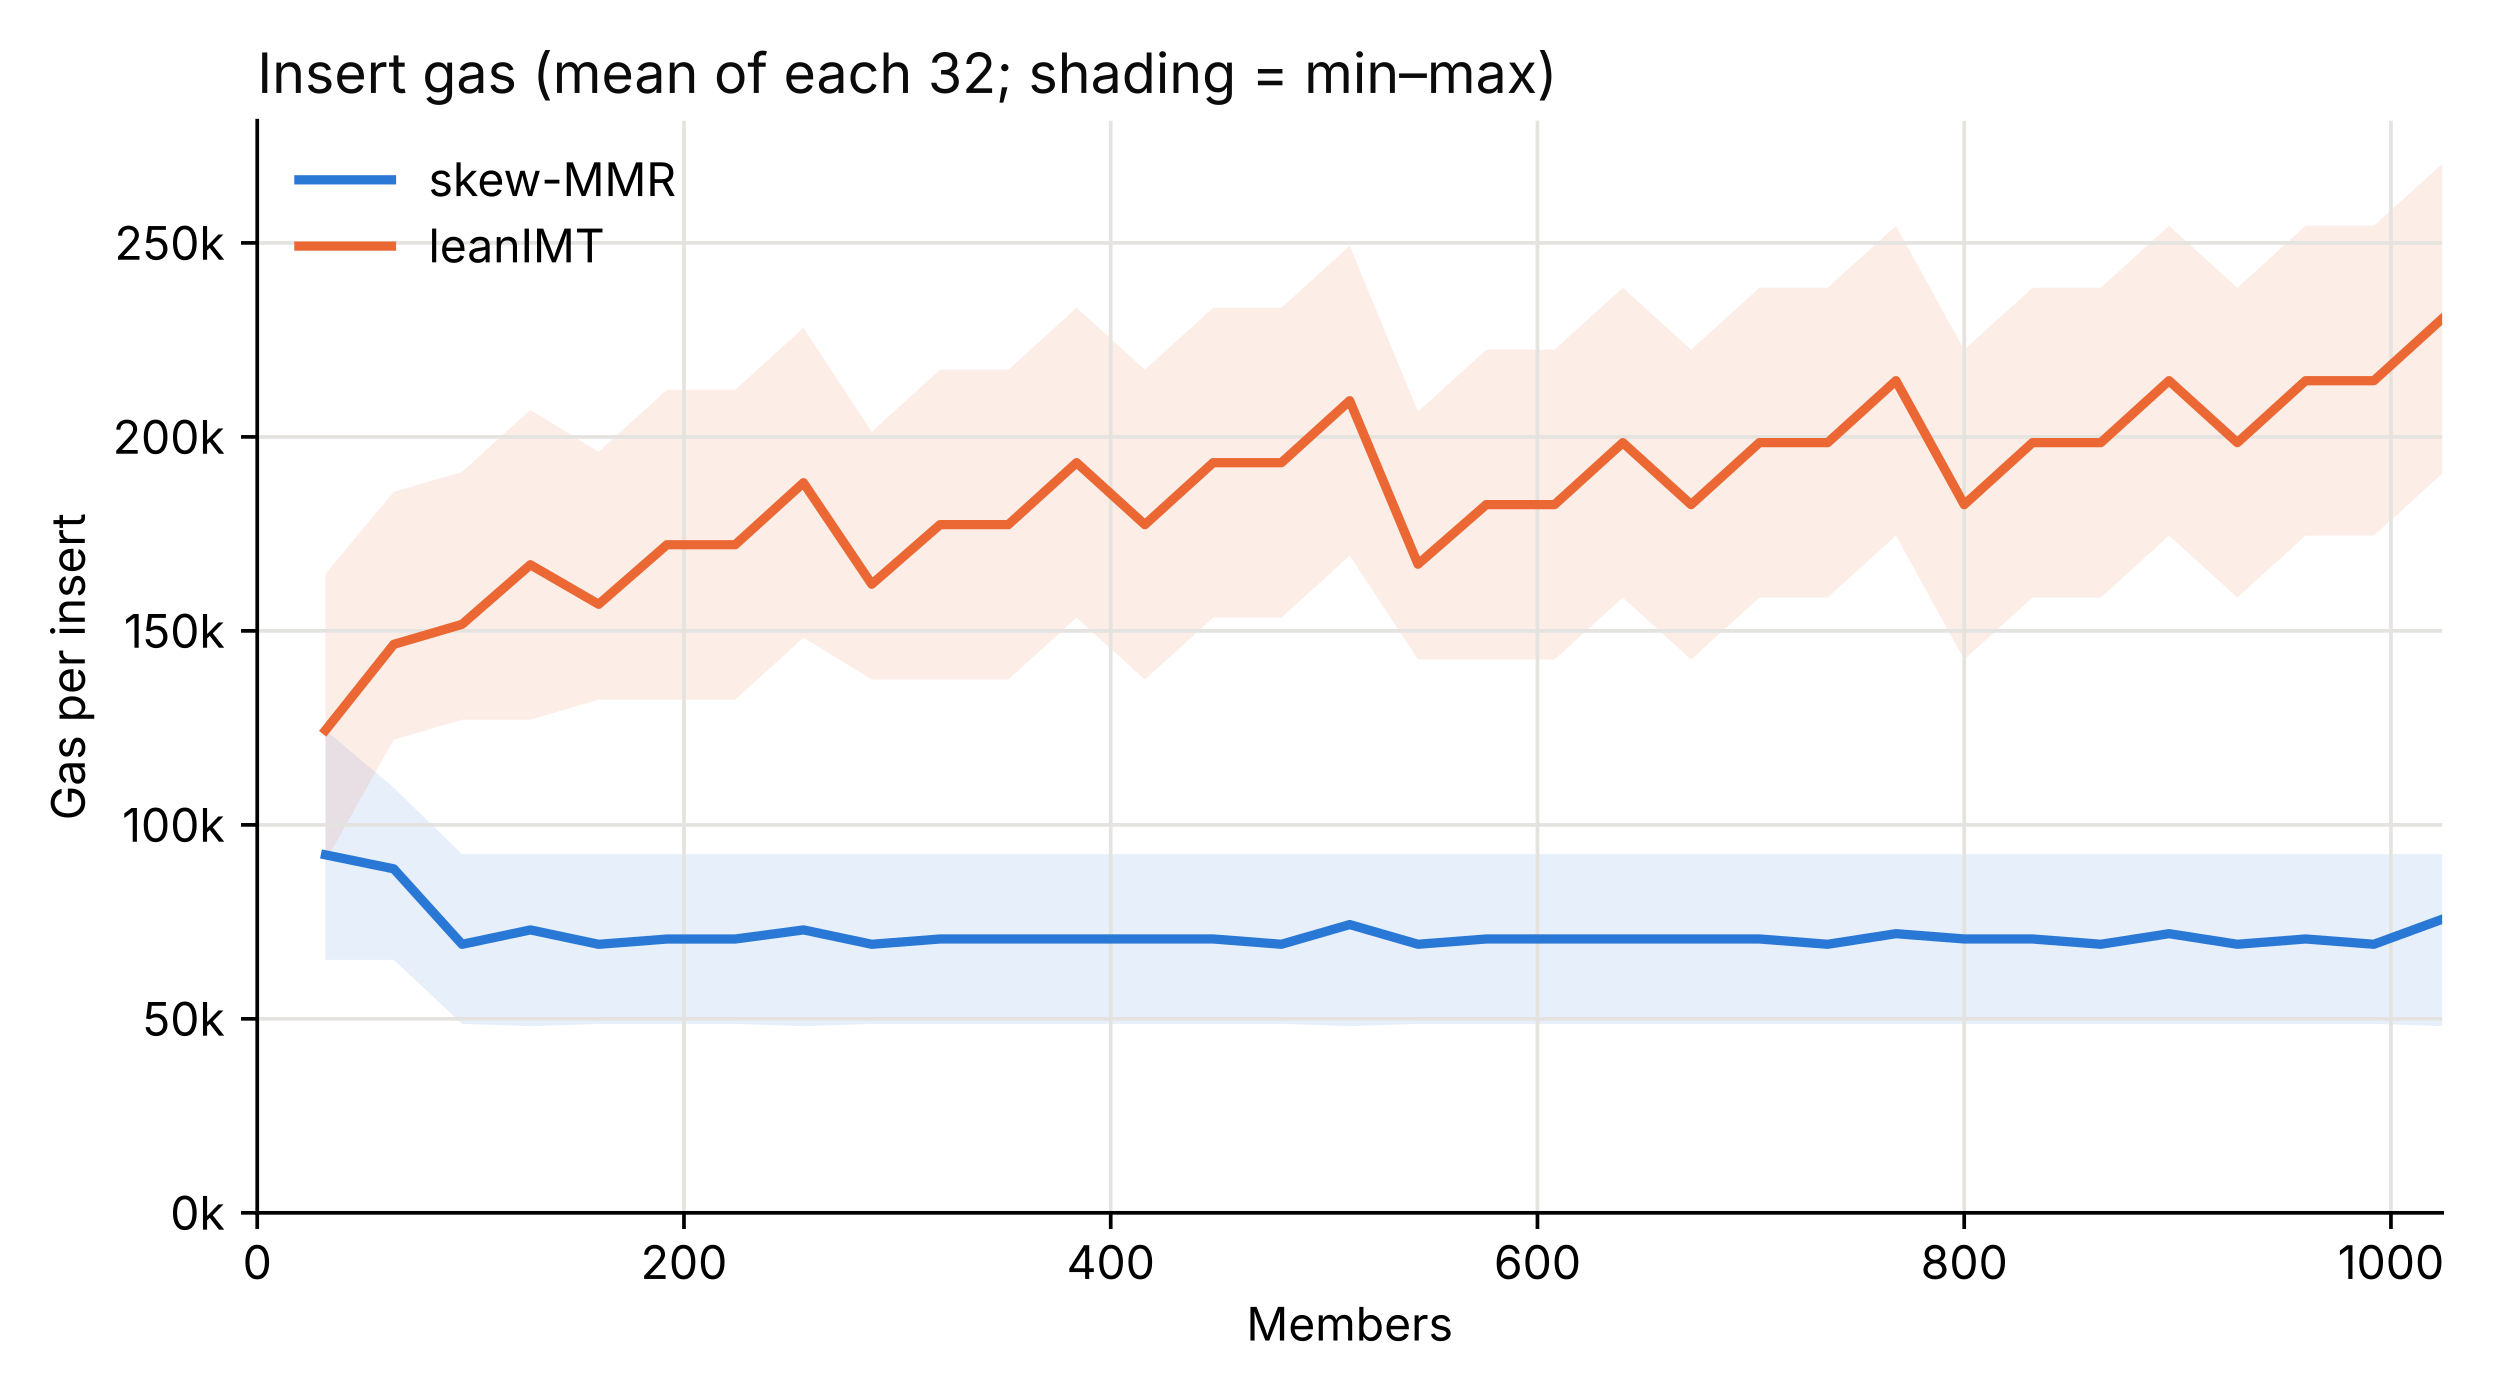
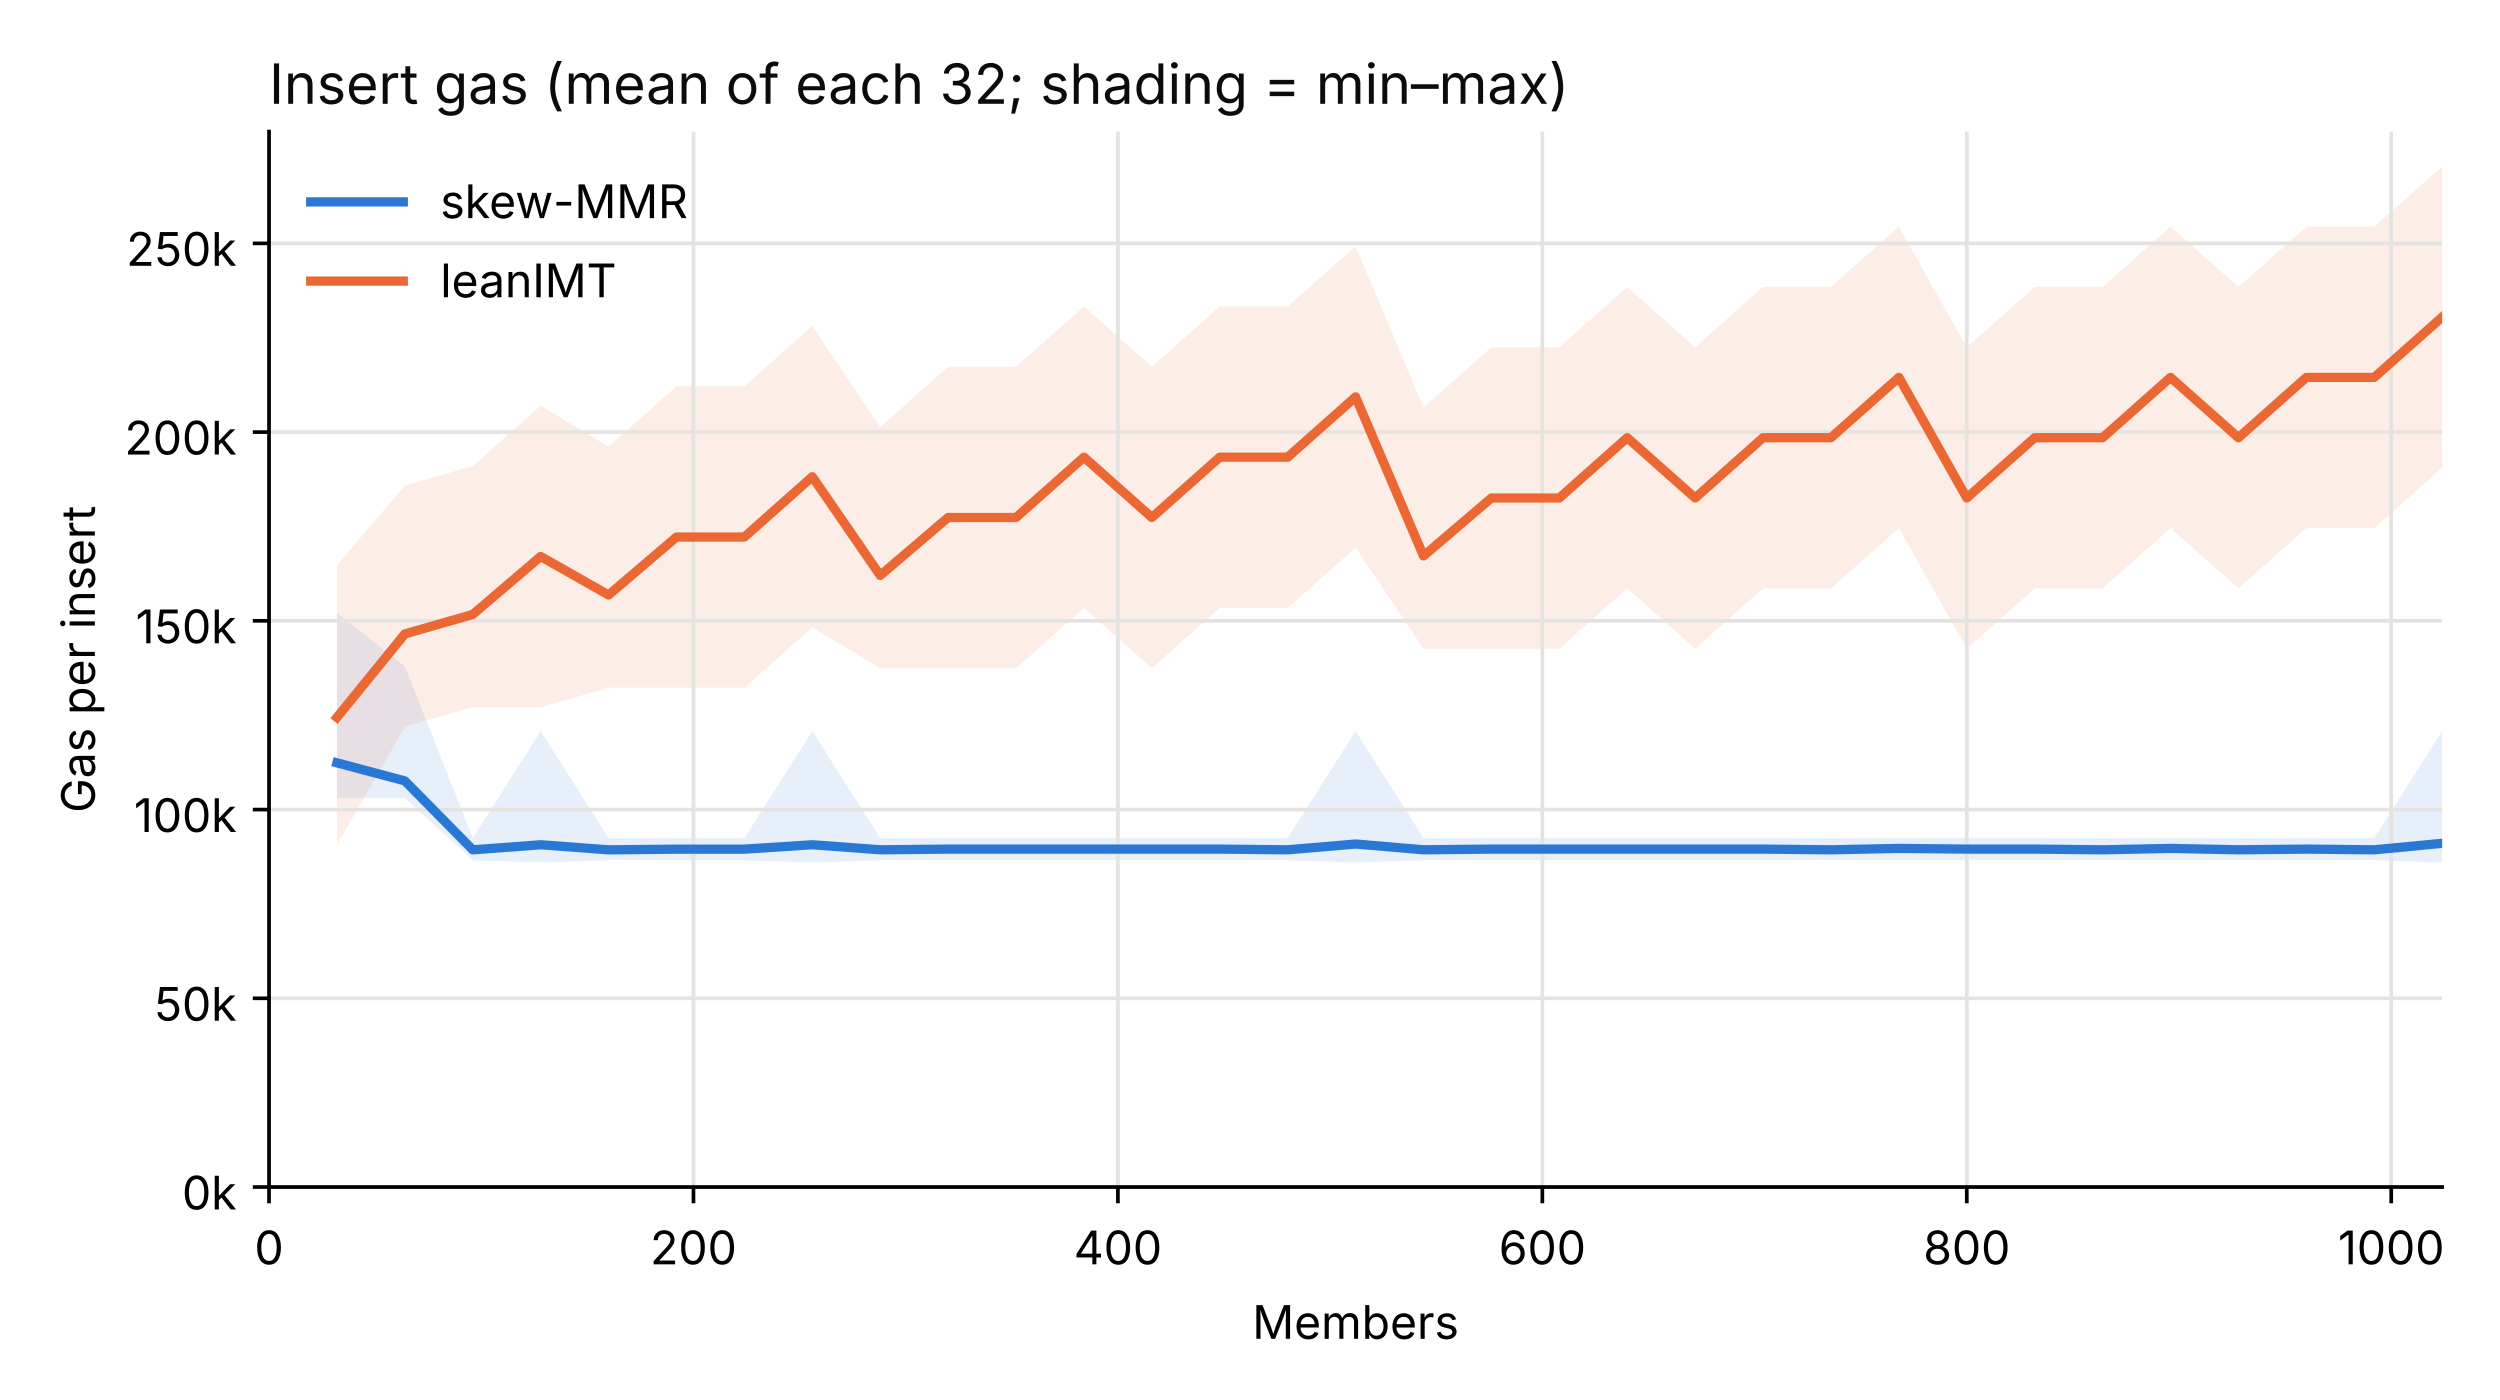
<svg xmlns="http://www.w3.org/2000/svg" xmlns:xlink="http://www.w3.org/1999/xlink" width="540pt" height="302.4pt" viewBox="0 0 540 302.4" version="1.1">
  <defs>
    <style type="text/css">*{stroke-linejoin: round; stroke-linecap: butt}</style>
  </defs>
  <g id="figure_1">
    <g id="patch_1">
      <path d="M 0 302.4  L 540 302.4  L 540 0  L 0 0  z " style="fill: #ffffff" />
    </g>
    <g id="axes_1">
      <g id="patch_2">
-         <path d="M 55.561 261.97  L 527.505 261.97  L 527.505 26.07  L 55.561 26.07  z " style="fill: #ffffff" />
+         <path d="M 58.11 256.401  L 527.505 256.401  L 527.505 28.425  L 58.11 28.425  z " style="fill: #ffffff" />
      </g>
      <g id="FillBetweenPolyCollection_1">
        <defs>
-           <path id="m942b0337e9" d="M 70.31 -144.72  L 70.31 -95.069  L 85.058 -95.069  L 99.806 -81.241  L 114.554 -80.739  L 129.303 -81.241  L 144.051 -81.241  L 158.799 -81.241  L 173.547 -80.739  L 188.296 -81.251  L 203.044 -81.251  L 217.792 -81.251  L 232.54 -81.251  L 247.289 -81.251  L 262.037 -81.251  L 276.785 -81.251  L 291.533 -80.739  L 306.282 -81.251  L 321.03 -81.251  L 335.778 -81.251  L 350.526 -81.251  L 365.275 -81.251  L 380.023 -81.251  L 394.771 -81.251  L 409.519 -81.241  L 424.268 -81.251  L 439.016 -81.251  L 453.764 -81.251  L 468.512 -81.251  L 483.261 -81.251  L 498.009 -81.251  L 512.757 -81.251  L 527.505 -80.739  L 527.505 -117.912  L 527.505 -117.912  L 512.757 -117.912  L 498.009 -117.912  L 483.261 -117.912  L 468.512 -117.912  L 453.764 -117.912  L 439.016 -117.912  L 424.268 -117.912  L 409.519 -117.912  L 394.771 -117.912  L 380.023 -117.912  L 365.275 -117.912  L 350.526 -117.912  L 335.778 -117.912  L 321.03 -117.912  L 306.282 -117.912  L 291.533 -117.912  L 276.785 -117.912  L 262.037 -117.912  L 247.289 -117.912  L 232.54 -117.912  L 217.792 -117.912  L 203.044 -117.912  L 188.296 -117.912  L 173.547 -117.902  L 158.799 -117.902  L 144.051 -117.902  L 129.303 -117.902  L 114.554 -117.902  L 99.806 -117.902  L 85.058 -132.232  L 70.31 -144.72  z " />
+           <path id="md6ea7280b8" d="M 72.778 -170.082  L 72.778 -130.047  L 87.447 -130.047  L 102.115 -116.593  L 116.784 -116.105  L 131.453 -116.593  L 146.121 -116.593  L 160.79 -116.593  L 175.459 -116.105  L 190.127 -116.603  L 204.796 -116.603  L 219.464 -116.603  L 234.133 -116.603  L 248.802 -116.603  L 263.47 -116.603  L 278.139 -116.603  L 292.808 -116.105  L 307.476 -116.603  L 322.145 -116.603  L 336.813 -116.603  L 351.482 -116.603  L 366.151 -116.603  L 380.819 -116.603  L 395.488 -116.603  L 410.157 -116.593  L 424.825 -116.603  L 439.494 -116.603  L 454.162 -116.603  L 468.831 -116.603  L 483.5 -116.603  L 498.168 -116.603  L 512.837 -116.603  L 527.505 -116.105  L 527.505 -144.488  L 527.505 -144.488  L 512.837 -121.386  L 498.168 -121.386  L 483.5 -121.386  L 468.831 -121.386  L 454.162 -121.386  L 439.494 -121.386  L 424.825 -121.386  L 410.157 -121.386  L 395.488 -121.386  L 380.819 -121.386  L 366.151 -121.386  L 351.482 -121.386  L 336.813 -121.386  L 322.145 -121.386  L 307.476 -121.386  L 292.808 -144.488  L 278.139 -121.386  L 263.47 -121.386  L 248.802 -121.386  L 234.133 -121.386  L 219.464 -121.386  L 204.796 -121.386  L 190.127 -121.386  L 175.459 -144.478  L 160.79 -121.376  L 146.121 -121.376  L 131.453 -121.376  L 116.784 -144.478  L 102.115 -121.376  L 87.447 -158.42  L 72.778 -170.082  z " />
        </defs>
-         <g clip-path="url(#p7a9d87ed22)">
-           <use xlink:href="#m942b0337e9" x="0" y="302.4" style="fill: #2a78d6; fill-opacity: 0.12" />
+         <g clip-path="url(#p7ea49c9fe6)">
+           <use xlink:href="#md6ea7280b8" x="0" y="302.4" style="fill: #2a78d6; fill-opacity: 0.12" />
        </g>
      </g>
      <g id="FillBetweenPolyCollection_2">
        <defs>
-           <path id="m1f6fc6487f" d="M 70.31 -178.454  L 70.31 -116.367  L 85.058 -142.621  L 99.806 -146.947  L 114.554 -146.947  L 129.303 -151.272  L 144.051 -151.272  L 158.799 -151.272  L 173.547 -164.659  L 188.296 -155.608  L 203.044 -155.608  L 217.792 -155.608  L 232.54 -168.994  L 247.289 -155.608  L 262.037 -168.994  L 276.785 -168.994  L 291.533 -182.381  L 306.282 -159.934  L 321.03 -159.934  L 335.778 -159.934  L 350.526 -173.32  L 365.275 -159.934  L 380.023 -173.32  L 394.771 -173.32  L 409.519 -186.707  L 424.268 -159.934  L 439.016 -173.32  L 453.764 -173.32  L 468.512 -186.707  L 483.261 -173.32  L 498.009 -186.707  L 512.757 -186.707  L 527.505 -200.093  L 527.505 -267.016  L 527.505 -267.016  L 512.757 -253.64  L 498.009 -253.64  L 483.261 -240.253  L 468.512 -253.64  L 453.764 -240.253  L 439.016 -240.253  L 424.268 -226.866  L 409.519 -253.63  L 394.771 -240.253  L 380.023 -240.253  L 365.275 -226.866  L 350.526 -240.253  L 335.778 -226.866  L 321.03 -226.866  L 306.282 -213.48  L 291.533 -249.304  L 276.785 -235.927  L 262.037 -235.927  L 247.289 -222.541  L 232.54 -235.927  L 217.792 -222.541  L 203.044 -222.541  L 188.296 -209.154  L 173.547 -231.591  L 158.799 -218.205  L 144.051 -218.205  L 129.303 -204.818  L 114.554 -213.879  L 99.806 -200.493  L 85.058 -196.167  L 70.31 -178.454  z " />
+           <path id="m9146ed8639" d="M 72.778 -180.29  L 72.778 -119.882  L 87.447 -145.426  L 102.115 -149.635  L 116.784 -149.635  L 131.453 -153.844  L 146.121 -153.844  L 160.79 -153.844  L 175.459 -166.868  L 190.127 -158.062  L 204.796 -158.062  L 219.464 -158.062  L 234.133 -171.087  L 248.802 -158.062  L 263.47 -171.087  L 278.139 -171.087  L 292.808 -184.111  L 307.476 -162.271  L 322.145 -162.271  L 336.813 -162.271  L 351.482 -175.296  L 366.151 -162.271  L 380.819 -175.296  L 395.488 -175.296  L 410.157 -188.32  L 424.825 -162.271  L 439.494 -175.296  L 454.162 -175.296  L 468.831 -188.32  L 483.5 -175.296  L 498.168 -188.32  L 512.837 -188.32  L 527.505 -201.344  L 527.505 -266.457  L 527.505 -266.457  L 512.837 -253.443  L 498.168 -253.443  L 483.5 -240.418  L 468.831 -253.443  L 454.162 -240.418  L 439.494 -240.418  L 424.825 -227.393  L 410.157 -253.433  L 395.488 -240.418  L 380.819 -240.418  L 366.151 -227.393  L 351.482 -240.418  L 336.813 -227.393  L 322.145 -227.393  L 307.476 -214.369  L 292.808 -249.224  L 278.139 -236.209  L 263.47 -236.209  L 248.802 -223.185  L 234.133 -236.209  L 219.464 -223.185  L 204.796 -223.185  L 190.127 -210.16  L 175.459 -231.99  L 160.79 -218.966  L 146.121 -218.966  L 131.453 -205.942  L 116.784 -214.757  L 102.115 -201.733  L 87.447 -197.524  L 72.778 -180.29  z " />
        </defs>
-         <g clip-path="url(#p7a9d87ed22)">
-           <use xlink:href="#m1f6fc6487f" x="0" y="302.4" style="fill: #eb6834; fill-opacity: 0.12" />
+         <g clip-path="url(#p7ea49c9fe6)">
+           <use xlink:href="#m9146ed8639" x="0" y="302.4" style="fill: #eb6834; fill-opacity: 0.12" />
        </g>
      </g>
      <g id="matplotlib.axis_1">
        <g id="xtick_1">
          <g id="line2d_1">
-             <path d="M 55.561 261.97  L 55.561 26.07  " clip-path="url(#p7a9d87ed22)" style="fill: none; stroke: #e4e3df; stroke-width: 0.8; stroke-linecap: square" />
+             <path d="M 58.11 256.401  L 58.11 28.425  " clip-path="url(#p7ea49c9fe6)" style="fill: none; stroke: #e4e3df; stroke-width: 0.8; stroke-linecap: square" />
          </g>
          <g id="line2d_2">
            <defs>
              <path id="m24c0485652" d="M 0 0  L 0 3.5  " style="stroke: #000000; stroke-width: 0.8" />
            </defs>
            <g>
-               <use xlink:href="#m24c0485652" x="55.561" y="261.97" style="stroke: #000000; stroke-width: 0.8" />
+               <use xlink:href="#m24c0485652" x="58.11" y="256.401" style="stroke: #000000; stroke-width: 0.8" />
            </g>
          </g>
          <g id="text_1">
-             <text style="font-size: 10px; font-family: 'Inter', 'DejaVu Sans', 'Bitstream Vera Sans', 'Computer Modern Sans Serif', 'Lucida Grande', 'Verdana', 'Geneva', 'Lucid', 'Arial', 'Helvetica', 'Avant Garde', sans-serif; text-anchor: middle" x="55.561" y="276.245" transform="rotate(-0 55.56125 276.245)">0</text>
+             <text style="font-size: 10px; font-family: 'Inter', 'DejaVu Sans', 'Bitstream Vera Sans', 'Computer Modern Sans Serif', 'Lucida Grande', 'Verdana', 'Geneva', 'Lucid', 'Arial', 'Helvetica', 'Avant Garde', sans-serif; text-anchor: middle" x="58.11" y="273.088" transform="rotate(-0 58.10961 273.0883)">0</text>
          </g>
        </g>
        <g id="xtick_2">
          <g id="line2d_3">
-             <path d="M 147.738 261.97  L 147.738 26.07  " clip-path="url(#p7a9d87ed22)" style="fill: none; stroke: #e4e3df; stroke-width: 0.8; stroke-linecap: square" />
+             <path d="M 149.788 256.401  L 149.788 28.425  " clip-path="url(#p7ea49c9fe6)" style="fill: none; stroke: #e4e3df; stroke-width: 0.8; stroke-linecap: square" />
          </g>
          <g id="line2d_4">
            <g>
-               <use xlink:href="#m24c0485652" x="147.738" y="261.97" style="stroke: #000000; stroke-width: 0.8" />
+               <use xlink:href="#m24c0485652" x="149.788" y="256.401" style="stroke: #000000; stroke-width: 0.8" />
            </g>
          </g>
          <g id="text_2">
-             <text style="font-size: 10px; font-family: 'Inter', 'DejaVu Sans', 'Bitstream Vera Sans', 'Computer Modern Sans Serif', 'Lucida Grande', 'Verdana', 'Geneva', 'Lucid', 'Arial', 'Helvetica', 'Avant Garde', sans-serif; text-anchor: middle" x="147.738" y="276.245" transform="rotate(-0 147.7379 276.245)">200</text>
+             <text style="font-size: 10px; font-family: 'Inter', 'DejaVu Sans', 'Bitstream Vera Sans', 'Computer Modern Sans Serif', 'Lucida Grande', 'Verdana', 'Geneva', 'Lucid', 'Arial', 'Helvetica', 'Avant Garde', sans-serif; text-anchor: middle" x="149.788" y="273.088" transform="rotate(-0 149.7885 273.0883)">200</text>
          </g>
        </g>
        <g id="xtick_3">
          <g id="line2d_5">
-             <path d="M 239.914 261.97  L 239.914 26.07  " clip-path="url(#p7a9d87ed22)" style="fill: none; stroke: #e4e3df; stroke-width: 0.8; stroke-linecap: square" />
+             <path d="M 241.467 256.401  L 241.467 28.425  " clip-path="url(#p7ea49c9fe6)" style="fill: none; stroke: #e4e3df; stroke-width: 0.8; stroke-linecap: square" />
          </g>
          <g id="line2d_6">
            <g>
-               <use xlink:href="#m24c0485652" x="239.914" y="261.97" style="stroke: #000000; stroke-width: 0.8" />
+               <use xlink:href="#m24c0485652" x="241.467" y="256.401" style="stroke: #000000; stroke-width: 0.8" />
            </g>
          </g>
          <g id="text_3">
-             <text style="font-size: 10px; font-family: 'Inter', 'DejaVu Sans', 'Bitstream Vera Sans', 'Computer Modern Sans Serif', 'Lucida Grande', 'Verdana', 'Geneva', 'Lucid', 'Arial', 'Helvetica', 'Avant Garde', sans-serif; text-anchor: middle" x="239.914" y="276.245" transform="rotate(-0 239.9145 276.245)">400</text>
+             <text style="font-size: 10px; font-family: 'Inter', 'DejaVu Sans', 'Bitstream Vera Sans', 'Computer Modern Sans Serif', 'Lucida Grande', 'Verdana', 'Geneva', 'Lucid', 'Arial', 'Helvetica', 'Avant Garde', sans-serif; text-anchor: middle" x="241.467" y="273.088" transform="rotate(-0 241.4674 273.0883)">400</text>
          </g>
        </g>
        <g id="xtick_4">
          <g id="line2d_7">
-             <path d="M 332.091 261.97  L 332.091 26.07  " clip-path="url(#p7a9d87ed22)" style="fill: none; stroke: #e4e3df; stroke-width: 0.8; stroke-linecap: square" />
+             <path d="M 333.146 256.401  L 333.146 28.425  " clip-path="url(#p7ea49c9fe6)" style="fill: none; stroke: #e4e3df; stroke-width: 0.8; stroke-linecap: square" />
          </g>
          <g id="line2d_8">
            <g>
-               <use xlink:href="#m24c0485652" x="332.091" y="261.97" style="stroke: #000000; stroke-width: 0.8" />
+               <use xlink:href="#m24c0485652" x="333.146" y="256.401" style="stroke: #000000; stroke-width: 0.8" />
            </g>
          </g>
          <g id="text_4">
-             <text style="font-size: 10px; font-family: 'Inter', 'DejaVu Sans', 'Bitstream Vera Sans', 'Computer Modern Sans Serif', 'Lucida Grande', 'Verdana', 'Geneva', 'Lucid', 'Arial', 'Helvetica', 'Avant Garde', sans-serif; text-anchor: middle" x="332.091" y="276.245" transform="rotate(-0 332.0911 276.245)">600</text>
+             <text style="font-size: 10px; font-family: 'Inter', 'DejaVu Sans', 'Bitstream Vera Sans', 'Computer Modern Sans Serif', 'Lucida Grande', 'Verdana', 'Geneva', 'Lucid', 'Arial', 'Helvetica', 'Avant Garde', sans-serif; text-anchor: middle" x="333.146" y="273.088" transform="rotate(-0 333.1462 273.0883)">600</text>
          </g>
        </g>
        <g id="xtick_5">
          <g id="line2d_9">
-             <path d="M 424.268 261.97  L 424.268 26.07  " clip-path="url(#p7a9d87ed22)" style="fill: none; stroke: #e4e3df; stroke-width: 0.8; stroke-linecap: square" />
+             <path d="M 424.825 256.401  L 424.825 28.425  " clip-path="url(#p7ea49c9fe6)" style="fill: none; stroke: #e4e3df; stroke-width: 0.8; stroke-linecap: square" />
          </g>
          <g id="line2d_10">
            <g>
-               <use xlink:href="#m24c0485652" x="424.268" y="261.97" style="stroke: #000000; stroke-width: 0.8" />
+               <use xlink:href="#m24c0485652" x="424.825" y="256.401" style="stroke: #000000; stroke-width: 0.8" />
            </g>
          </g>
          <g id="text_5">
-             <text style="font-size: 10px; font-family: 'Inter', 'DejaVu Sans', 'Bitstream Vera Sans', 'Computer Modern Sans Serif', 'Lucida Grande', 'Verdana', 'Geneva', 'Lucid', 'Arial', 'Helvetica', 'Avant Garde', sans-serif; text-anchor: middle" x="424.268" y="276.245" transform="rotate(-0 424.2677 276.245)">800</text>
+             <text style="font-size: 10px; font-family: 'Inter', 'DejaVu Sans', 'Bitstream Vera Sans', 'Computer Modern Sans Serif', 'Lucida Grande', 'Verdana', 'Geneva', 'Lucid', 'Arial', 'Helvetica', 'Avant Garde', sans-serif; text-anchor: middle" x="424.825" y="273.088" transform="rotate(-0 424.8251 273.0883)">800</text>
          </g>
        </g>
        <g id="xtick_6">
          <g id="line2d_11">
-             <path d="M 516.444 261.97  L 516.444 26.07  " clip-path="url(#p7a9d87ed22)" style="fill: none; stroke: #e4e3df; stroke-width: 0.8; stroke-linecap: square" />
+             <path d="M 516.504 256.401  L 516.504 28.425  " clip-path="url(#p7ea49c9fe6)" style="fill: none; stroke: #e4e3df; stroke-width: 0.8; stroke-linecap: square" />
          </g>
          <g id="line2d_12">
            <g>
-               <use xlink:href="#m24c0485652" x="516.444" y="261.97" style="stroke: #000000; stroke-width: 0.8" />
+               <use xlink:href="#m24c0485652" x="516.504" y="256.401" style="stroke: #000000; stroke-width: 0.8" />
            </g>
          </g>
          <g id="text_6">
-             <text style="font-size: 10px; font-family: 'Inter', 'DejaVu Sans', 'Bitstream Vera Sans', 'Computer Modern Sans Serif', 'Lucida Grande', 'Verdana', 'Geneva', 'Lucid', 'Arial', 'Helvetica', 'Avant Garde', sans-serif; text-anchor: middle" x="516.444" y="276.245" transform="rotate(-0 516.4443 276.245)">1000</text>
+             <text style="font-size: 10px; font-family: 'Inter', 'DejaVu Sans', 'Bitstream Vera Sans', 'Computer Modern Sans Serif', 'Lucida Grande', 'Verdana', 'Geneva', 'Lucid', 'Arial', 'Helvetica', 'Avant Garde', sans-serif; text-anchor: middle" x="516.504" y="273.088" transform="rotate(-0 516.504 273.0883)">1000</text>
          </g>
        </g>
        <g id="text_7">
-           <text style="font-size: 10px; font-family: 'Inter', 'DejaVu Sans', 'Bitstream Vera Sans', 'Computer Modern Sans Serif', 'Lucida Grande', 'Verdana', 'Geneva', 'Lucid', 'Arial', 'Helvetica', 'Avant Garde', sans-serif; text-anchor: middle" x="291.533" y="289.561" transform="rotate(-0 291.5334 289.5606)">Members</text>
+           <text style="font-size: 10px; font-family: 'Inter', 'DejaVu Sans', 'Bitstream Vera Sans', 'Computer Modern Sans Serif', 'Lucida Grande', 'Verdana', 'Geneva', 'Lucid', 'Arial', 'Helvetica', 'Avant Garde', sans-serif; text-anchor: middle" x="292.808" y="289.188" transform="rotate(-0 292.8075 289.1879)">Members</text>
        </g>
      </g>
      <g id="matplotlib.axis_2">
        <g id="ytick_1">
          <g id="line2d_13">
-             <path d="M 55.561 261.97  L 527.505 261.97  " clip-path="url(#p7a9d87ed22)" style="fill: none; stroke: #e4e3df; stroke-width: 0.8; stroke-linecap: square" />
+             <path d="M 58.11 256.401  L 527.505 256.401  " clip-path="url(#p7ea49c9fe6)" style="fill: none; stroke: #e4e3df; stroke-width: 0.8; stroke-linecap: square" />
          </g>
          <g id="line2d_14">
            <defs>
              <path id="mfc8c8ae292" d="M 0 0  L -3.5 0  " style="stroke: #000000; stroke-width: 0.8" />
            </defs>
            <g>
-               <use xlink:href="#mfc8c8ae292" x="55.561" y="261.97" style="stroke: #000000; stroke-width: 0.8" />
+               <use xlink:href="#mfc8c8ae292" x="58.11" y="256.401" style="stroke: #000000; stroke-width: 0.8" />
            </g>
          </g>
          <g id="text_8">
-             <text style="font-size: 10px; font-family: 'Inter', 'DejaVu Sans', 'Bitstream Vera Sans', 'Computer Modern Sans Serif', 'Lucida Grande', 'Verdana', 'Geneva', 'Lucid', 'Arial', 'Helvetica', 'Avant Garde', sans-serif; text-anchor: end" x="48.561" y="265.608" transform="rotate(-0 48.56125 265.6075)">0k</text>
+             <text style="font-size: 10px; font-family: 'Inter', 'DejaVu Sans', 'Bitstream Vera Sans', 'Computer Modern Sans Serif', 'Lucida Grande', 'Verdana', 'Geneva', 'Lucid', 'Arial', 'Helvetica', 'Avant Garde', sans-serif; text-anchor: end" x="51.11" y="261.245" transform="rotate(-0 51.10961 261.2445)">0k</text>
          </g>
        </g>
        <g id="ytick_2">
          <g id="line2d_15">
-             <path d="M 55.561 220.07  L 527.505 220.07  " clip-path="url(#p7a9d87ed22)" style="fill: none; stroke: #e4e3df; stroke-width: 0.8; stroke-linecap: square" />
+             <path d="M 58.11 215.634  L 527.505 215.634  " clip-path="url(#p7ea49c9fe6)" style="fill: none; stroke: #e4e3df; stroke-width: 0.8; stroke-linecap: square" />
          </g>
          <g id="line2d_16">
            <g>
-               <use xlink:href="#mfc8c8ae292" x="55.561" y="220.07" style="stroke: #000000; stroke-width: 0.8" />
+               <use xlink:href="#mfc8c8ae292" x="58.11" y="215.634" style="stroke: #000000; stroke-width: 0.8" />
            </g>
          </g>
          <g id="text_9">
-             <text style="font-size: 10px; font-family: 'Inter', 'DejaVu Sans', 'Bitstream Vera Sans', 'Computer Modern Sans Serif', 'Lucida Grande', 'Verdana', 'Geneva', 'Lucid', 'Arial', 'Helvetica', 'Avant Garde', sans-serif; text-anchor: end" x="48.561" y="223.707" transform="rotate(-0 48.56125 223.7072)">50k</text>
+             <text style="font-size: 10px; font-family: 'Inter', 'DejaVu Sans', 'Bitstream Vera Sans', 'Computer Modern Sans Serif', 'Lucida Grande', 'Verdana', 'Geneva', 'Lucid', 'Arial', 'Helvetica', 'Avant Garde', sans-serif; text-anchor: end" x="51.11" y="220.477" transform="rotate(-0 51.10961 220.4774)">50k</text>
          </g>
        </g>
        <g id="ytick_3">
          <g id="line2d_17">
-             <path d="M 55.561 178.169  L 527.505 178.169  " clip-path="url(#p7a9d87ed22)" style="fill: none; stroke: #e4e3df; stroke-width: 0.8; stroke-linecap: square" />
+             <path d="M 58.11 174.866  L 527.505 174.866  " clip-path="url(#p7ea49c9fe6)" style="fill: none; stroke: #e4e3df; stroke-width: 0.8; stroke-linecap: square" />
          </g>
          <g id="line2d_18">
            <g>
-               <use xlink:href="#mfc8c8ae292" x="55.561" y="178.169" style="stroke: #000000; stroke-width: 0.8" />
+               <use xlink:href="#mfc8c8ae292" x="58.11" y="174.866" style="stroke: #000000; stroke-width: 0.8" />
            </g>
          </g>
          <g id="text_10">
-             <text style="font-size: 10px; font-family: 'Inter', 'DejaVu Sans', 'Bitstream Vera Sans', 'Computer Modern Sans Serif', 'Lucida Grande', 'Verdana', 'Geneva', 'Lucid', 'Arial', 'Helvetica', 'Avant Garde', sans-serif; text-anchor: end" x="48.561" y="181.807" transform="rotate(-0 48.56125 181.8068)">100k</text>
+             <text style="font-size: 10px; font-family: 'Inter', 'DejaVu Sans', 'Bitstream Vera Sans', 'Computer Modern Sans Serif', 'Lucida Grande', 'Verdana', 'Geneva', 'Lucid', 'Arial', 'Helvetica', 'Avant Garde', sans-serif; text-anchor: end" x="51.11" y="179.71" transform="rotate(-0 51.10961 179.7102)">100k</text>
          </g>
        </g>
        <g id="ytick_4">
          <g id="line2d_19">
-             <path d="M 55.561 136.269  L 527.505 136.269  " clip-path="url(#p7a9d87ed22)" style="fill: none; stroke: #e4e3df; stroke-width: 0.8; stroke-linecap: square" />
+             <path d="M 58.11 134.099  L 527.505 134.099  " clip-path="url(#p7ea49c9fe6)" style="fill: none; stroke: #e4e3df; stroke-width: 0.8; stroke-linecap: square" />
          </g>
          <g id="line2d_20">
            <g>
-               <use xlink:href="#mfc8c8ae292" x="55.561" y="136.269" style="stroke: #000000; stroke-width: 0.8" />
+               <use xlink:href="#mfc8c8ae292" x="58.11" y="134.099" style="stroke: #000000; stroke-width: 0.8" />
            </g>
          </g>
          <g id="text_11">
-             <text style="font-size: 10px; font-family: 'Inter', 'DejaVu Sans', 'Bitstream Vera Sans', 'Computer Modern Sans Serif', 'Lucida Grande', 'Verdana', 'Geneva', 'Lucid', 'Arial', 'Helvetica', 'Avant Garde', sans-serif; text-anchor: end" x="48.561" y="139.906" transform="rotate(-0 48.56125 139.9065)">150k</text>
+             <text style="font-size: 10px; font-family: 'Inter', 'DejaVu Sans', 'Bitstream Vera Sans', 'Computer Modern Sans Serif', 'Lucida Grande', 'Verdana', 'Geneva', 'Lucid', 'Arial', 'Helvetica', 'Avant Garde', sans-serif; text-anchor: end" x="51.11" y="138.943" transform="rotate(-0 51.10961 138.9431)">150k</text>
          </g>
        </g>
        <g id="ytick_5">
          <g id="line2d_21">
-             <path d="M 55.561 94.369  L 527.505 94.369  " clip-path="url(#p7a9d87ed22)" style="fill: none; stroke: #e4e3df; stroke-width: 0.8; stroke-linecap: square" />
+             <path d="M 58.11 93.332  L 527.505 93.332  " clip-path="url(#p7ea49c9fe6)" style="fill: none; stroke: #e4e3df; stroke-width: 0.8; stroke-linecap: square" />
          </g>
          <g id="line2d_22">
            <g>
-               <use xlink:href="#mfc8c8ae292" x="55.561" y="94.369" style="stroke: #000000; stroke-width: 0.8" />
+               <use xlink:href="#mfc8c8ae292" x="58.11" y="93.332" style="stroke: #000000; stroke-width: 0.8" />
            </g>
          </g>
          <g id="text_12">
-             <text style="font-size: 10px; font-family: 'Inter', 'DejaVu Sans', 'Bitstream Vera Sans', 'Computer Modern Sans Serif', 'Lucida Grande', 'Verdana', 'Geneva', 'Lucid', 'Arial', 'Helvetica', 'Avant Garde', sans-serif; text-anchor: end" x="48.561" y="98.006" transform="rotate(-0 48.56125 98.00614)">200k</text>
+             <text style="font-size: 10px; font-family: 'Inter', 'DejaVu Sans', 'Bitstream Vera Sans', 'Computer Modern Sans Serif', 'Lucida Grande', 'Verdana', 'Geneva', 'Lucid', 'Arial', 'Helvetica', 'Avant Garde', sans-serif; text-anchor: end" x="51.11" y="98.176" transform="rotate(-0 51.10961 98.17593)">200k</text>
          </g>
        </g>
        <g id="ytick_6">
          <g id="line2d_23">
-             <path d="M 55.561 52.468  L 527.505 52.468  " clip-path="url(#p7a9d87ed22)" style="fill: none; stroke: #e4e3df; stroke-width: 0.8; stroke-linecap: square" />
+             <path d="M 58.11 52.565  L 527.505 52.565  " clip-path="url(#p7ea49c9fe6)" style="fill: none; stroke: #e4e3df; stroke-width: 0.8; stroke-linecap: square" />
          </g>
          <g id="line2d_24">
            <g>
-               <use xlink:href="#mfc8c8ae292" x="55.561" y="52.468" style="stroke: #000000; stroke-width: 0.8" />
+               <use xlink:href="#mfc8c8ae292" x="58.11" y="52.565" style="stroke: #000000; stroke-width: 0.8" />
            </g>
          </g>
          <g id="text_13">
-             <text style="font-size: 10px; font-family: 'Inter', 'DejaVu Sans', 'Bitstream Vera Sans', 'Computer Modern Sans Serif', 'Lucida Grande', 'Verdana', 'Geneva', 'Lucid', 'Arial', 'Helvetica', 'Avant Garde', sans-serif; text-anchor: end" x="48.561" y="56.106" transform="rotate(-0 48.56125 56.1058)">250k</text>
+             <text style="font-size: 10px; font-family: 'Inter', 'DejaVu Sans', 'Bitstream Vera Sans', 'Computer Modern Sans Serif', 'Lucida Grande', 'Verdana', 'Geneva', 'Lucid', 'Arial', 'Helvetica', 'Avant Garde', sans-serif; text-anchor: end" x="51.11" y="57.409" transform="rotate(-0 51.10961 57.40877)">250k</text>
          </g>
        </g>
        <g id="text_14">
-           <text style="font-size: 10px; font-family: 'Inter', 'DejaVu Sans', 'Bitstream Vera Sans', 'Computer Modern Sans Serif', 'Lucida Grande', 'Verdana', 'Geneva', 'Lucid', 'Arial', 'Helvetica', 'Avant Garde', sans-serif; text-anchor: middle" x="18.314" y="144.02" transform="rotate(-90 18.31437 144.02)">Gas per insert</text>
+           <text style="font-size: 10px; font-family: 'Inter', 'DejaVu Sans', 'Bitstream Vera Sans', 'Computer Modern Sans Serif', 'Lucida Grande', 'Verdana', 'Geneva', 'Lucid', 'Arial', 'Helvetica', 'Avant Garde', sans-serif; text-anchor: middle" x="20.491" y="142.413" transform="rotate(-90 20.49125 142.4129)">Gas per insert</text>
        </g>
      </g>
      <g id="line2d_25">
-         <path d="M 70.31 184.652  L 85.058 187.676  L 99.806 203.974  L 114.554 200.86  L 129.303 203.974  L 144.051 202.829  L 158.799 202.829  L 173.547 200.86  L 188.296 203.964  L 203.044 202.818  L 217.792 202.818  L 232.54 202.818  L 247.289 202.818  L 262.037 202.818  L 276.785 203.964  L 291.533 199.705  L 306.282 203.964  L 321.03 202.818  L 335.778 202.818  L 350.526 202.818  L 365.275 202.818  L 380.023 202.818  L 394.771 203.964  L 409.519 201.673  L 424.268 202.818  L 439.016 202.818  L 453.764 203.964  L 468.512 201.673  L 483.261 203.964  L 498.009 202.818  L 512.757 203.964  L 527.505 198.559  " clip-path="url(#p7a9d87ed22)" style="fill: none; stroke: #2a78d6; stroke-width: 2; stroke-linecap: square" />
+         <path d="M 72.778 164.766  L 87.447 168.673  L 102.115 183.565  L 116.784 182.466  L 131.453 183.565  L 146.121 183.415  L 160.79 183.415  L 175.459 182.466  L 190.127 183.555  L 204.796 183.406  L 219.464 183.406  L 234.133 183.406  L 248.802 183.406  L 263.47 183.406  L 278.139 183.555  L 292.808 182.307  L 307.476 183.555  L 322.145 183.406  L 336.813 183.406  L 351.482 183.406  L 366.151 183.406  L 380.819 183.406  L 395.488 183.555  L 410.157 183.256  L 424.825 183.406  L 439.494 183.406  L 454.162 183.555  L 468.831 183.256  L 483.5 183.555  L 498.168 183.406  L 512.837 183.555  L 527.505 182.157  " clip-path="url(#p7ea49c9fe6)" style="fill: none; stroke: #2a78d6; stroke-width: 2; stroke-linecap: square" />
      </g>
      <g id="line2d_26">
-         <path d="M 70.31 157.715  L 85.058 139.177  L 99.806 134.851  L 114.554 121.988  L 129.303 130.525  L 144.051 117.662  L 158.799 117.662  L 173.547 104.275  L 188.296 126.189  L 203.044 113.326  L 217.792 113.326  L 232.54 99.939  L 247.289 113.326  L 262.037 99.939  L 276.785 99.939  L 291.533 86.553  L 306.282 121.864  L 321.03 109  L 335.778 109  L 350.526 95.614  L 365.275 109  L 380.023 95.614  L 394.771 95.614  L 409.519 82.227  L 424.268 109  L 439.016 95.614  L 453.764 95.614  L 468.512 82.227  L 483.261 95.614  L 498.009 82.227  L 512.757 82.227  L 527.505 68.841  " clip-path="url(#p7a9d87ed22)" style="fill: none; stroke: #eb6834; stroke-width: 2; stroke-linecap: square" />
+         <path d="M 72.778 154.966  L 87.447 136.929  L 102.115 132.72  L 116.784 120.204  L 131.453 128.511  L 146.121 115.995  L 160.79 115.995  L 175.459 102.971  L 190.127 124.292  L 204.796 111.777  L 219.464 111.777  L 234.133 98.752  L 248.802 111.777  L 263.47 98.752  L 278.139 98.752  L 292.808 85.728  L 307.476 120.084  L 322.145 107.568  L 336.813 107.568  L 351.482 94.543  L 366.151 107.568  L 380.819 94.543  L 395.488 94.543  L 410.157 81.519  L 424.825 107.568  L 439.494 94.543  L 454.162 94.543  L 468.831 81.519  L 483.5 94.543  L 498.168 81.519  L 512.837 81.519  L 527.505 68.495  " clip-path="url(#p7ea49c9fe6)" style="fill: none; stroke: #eb6834; stroke-width: 2; stroke-linecap: square" />
      </g>
      <g id="patch_3">
-         <path d="M 55.561 261.97  L 55.561 26.07  " style="fill: none; stroke: #000000; stroke-width: 0.8; stroke-linejoin: miter; stroke-linecap: square" />
+         <path d="M 58.11 256.401  L 58.11 28.425  " style="fill: none; stroke: #000000; stroke-width: 0.8; stroke-linejoin: miter; stroke-linecap: square" />
      </g>
      <g id="patch_4">
-         <path d="M 55.561 261.97  L 527.505 261.97  " style="fill: none; stroke: #000000; stroke-width: 0.8; stroke-linejoin: miter; stroke-linecap: square" />
+         <path d="M 58.11 256.401  L 527.505 256.401  " style="fill: none; stroke: #000000; stroke-width: 0.8; stroke-linejoin: miter; stroke-linecap: square" />
      </g>
      <g id="text_15">
-         <text style="font-size: 12px; font-family: 'Inter', 'DejaVu Sans', 'Bitstream Vera Sans', 'Computer Modern Sans Serif', 'Lucida Grande', 'Verdana', 'Geneva', 'Lucid', 'Arial', 'Helvetica', 'Avant Garde', sans-serif; text-anchor: start; fill: #0b0b0b" x="55.561" y="20.07" transform="rotate(-0 55.56125 20.07)">Insert gas (mean of each 32; shading = min–max)</text>
+         <text style="font-size: 12px; font-family: 'Inter', 'DejaVu Sans', 'Bitstream Vera Sans', 'Computer Modern Sans Serif', 'Lucida Grande', 'Verdana', 'Geneva', 'Lucid', 'Arial', 'Helvetica', 'Avant Garde', sans-serif; text-anchor: start; fill: #0b0b0b" x="58.11" y="22.425" transform="rotate(-0 58.10961 22.425)">Insert gas (mean of each 32; shading = min–max)</text>
      </g>
      <g id="legend_1">
        <g id="line2d_27">
-           <path d="M 64.561 38.845  L 74.561 38.845  L 84.561 38.845  " style="fill: none; stroke: #2a78d6; stroke-width: 2; stroke-linecap: square" />
+           <path d="M 67.11 43.612  L 77.11 43.612  L 87.11 43.612  " style="fill: none; stroke: #2a78d6; stroke-width: 2; stroke-linecap: square" />
        </g>
        <g id="text_16">
-           <text style="font-size: 10px; font-family: 'Inter', 'DejaVu Sans', 'Bitstream Vera Sans', 'Computer Modern Sans Serif', 'Lucida Grande', 'Verdana', 'Geneva', 'Lucid', 'Arial', 'Helvetica', 'Avant Garde', sans-serif; text-anchor: start" x="92.561" y="42.345" transform="rotate(-0 92.56125 42.345)">skew-MMR</text>
+           <text style="font-size: 10px; font-family: 'Inter', 'DejaVu Sans', 'Bitstream Vera Sans', 'Computer Modern Sans Serif', 'Lucida Grande', 'Verdana', 'Geneva', 'Lucid', 'Arial', 'Helvetica', 'Avant Garde', sans-serif; text-anchor: start" x="95.11" y="47.112" transform="rotate(-0 95.10961 47.1125)">skew-MMR</text>
        </g>
        <g id="line2d_28">
-           <path d="M 64.561 53.161  L 74.561 53.161  L 84.561 53.161  " style="fill: none; stroke: #eb6834; stroke-width: 2; stroke-linecap: square" />
+           <path d="M 67.11 60.712  L 77.11 60.712  L 87.11 60.712  " style="fill: none; stroke: #eb6834; stroke-width: 2; stroke-linecap: square" />
        </g>
        <g id="text_17">
-           <text style="font-size: 10px; font-family: 'Inter', 'DejaVu Sans', 'Bitstream Vera Sans', 'Computer Modern Sans Serif', 'Lucida Grande', 'Verdana', 'Geneva', 'Lucid', 'Arial', 'Helvetica', 'Avant Garde', sans-serif; text-anchor: start" x="92.561" y="56.661" transform="rotate(-0 92.56125 56.66063)">leanIMT</text>
+           <text style="font-size: 10px; font-family: 'Inter', 'DejaVu Sans', 'Bitstream Vera Sans', 'Computer Modern Sans Serif', 'Lucida Grande', 'Verdana', 'Geneva', 'Lucid', 'Arial', 'Helvetica', 'Avant Garde', sans-serif; text-anchor: start" x="95.11" y="64.212" transform="rotate(-0 95.10961 64.21211)">leanIMT</text>
        </g>
      </g>
    </g>
  </g>
  <defs>
-     <clipPath id="p7a9d87ed22">
-       <rect x="55.561" y="26.07" width="471.944" height="235.9" />
+     <clipPath id="p7ea49c9fe6">
+       <rect x="58.11" y="28.425" width="469.396" height="227.976" />
    </clipPath>
  </defs>
</svg>
